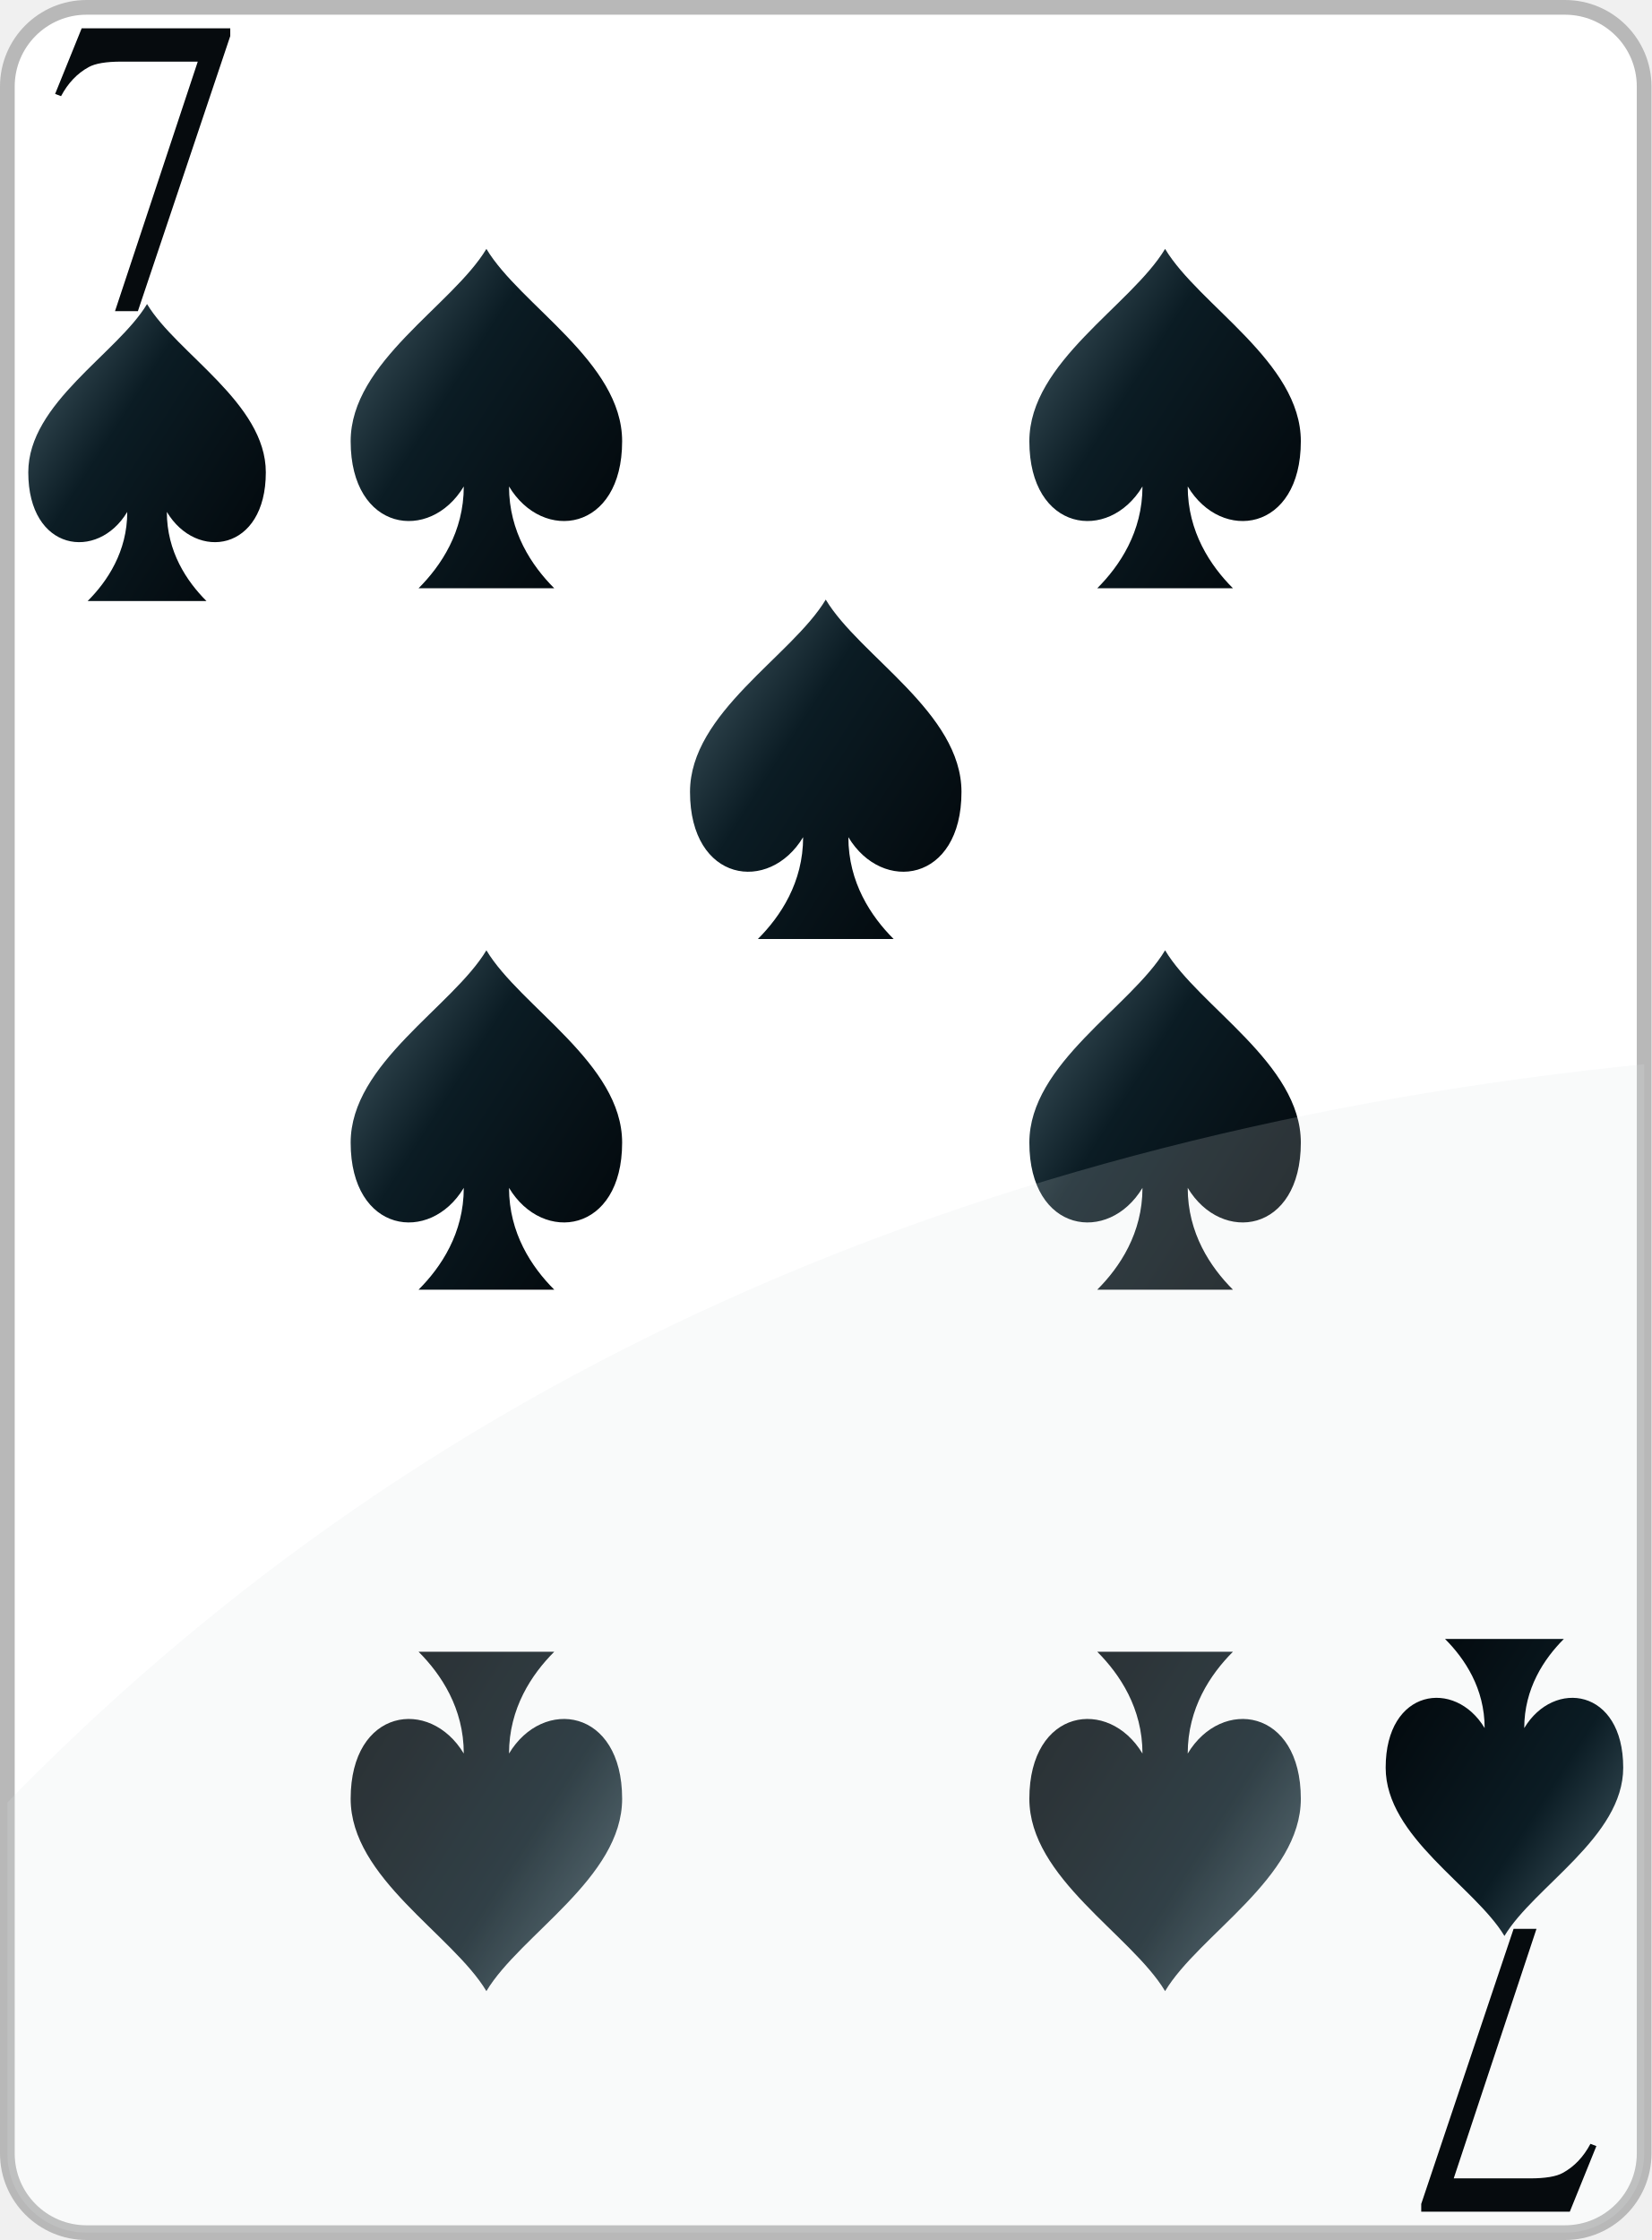
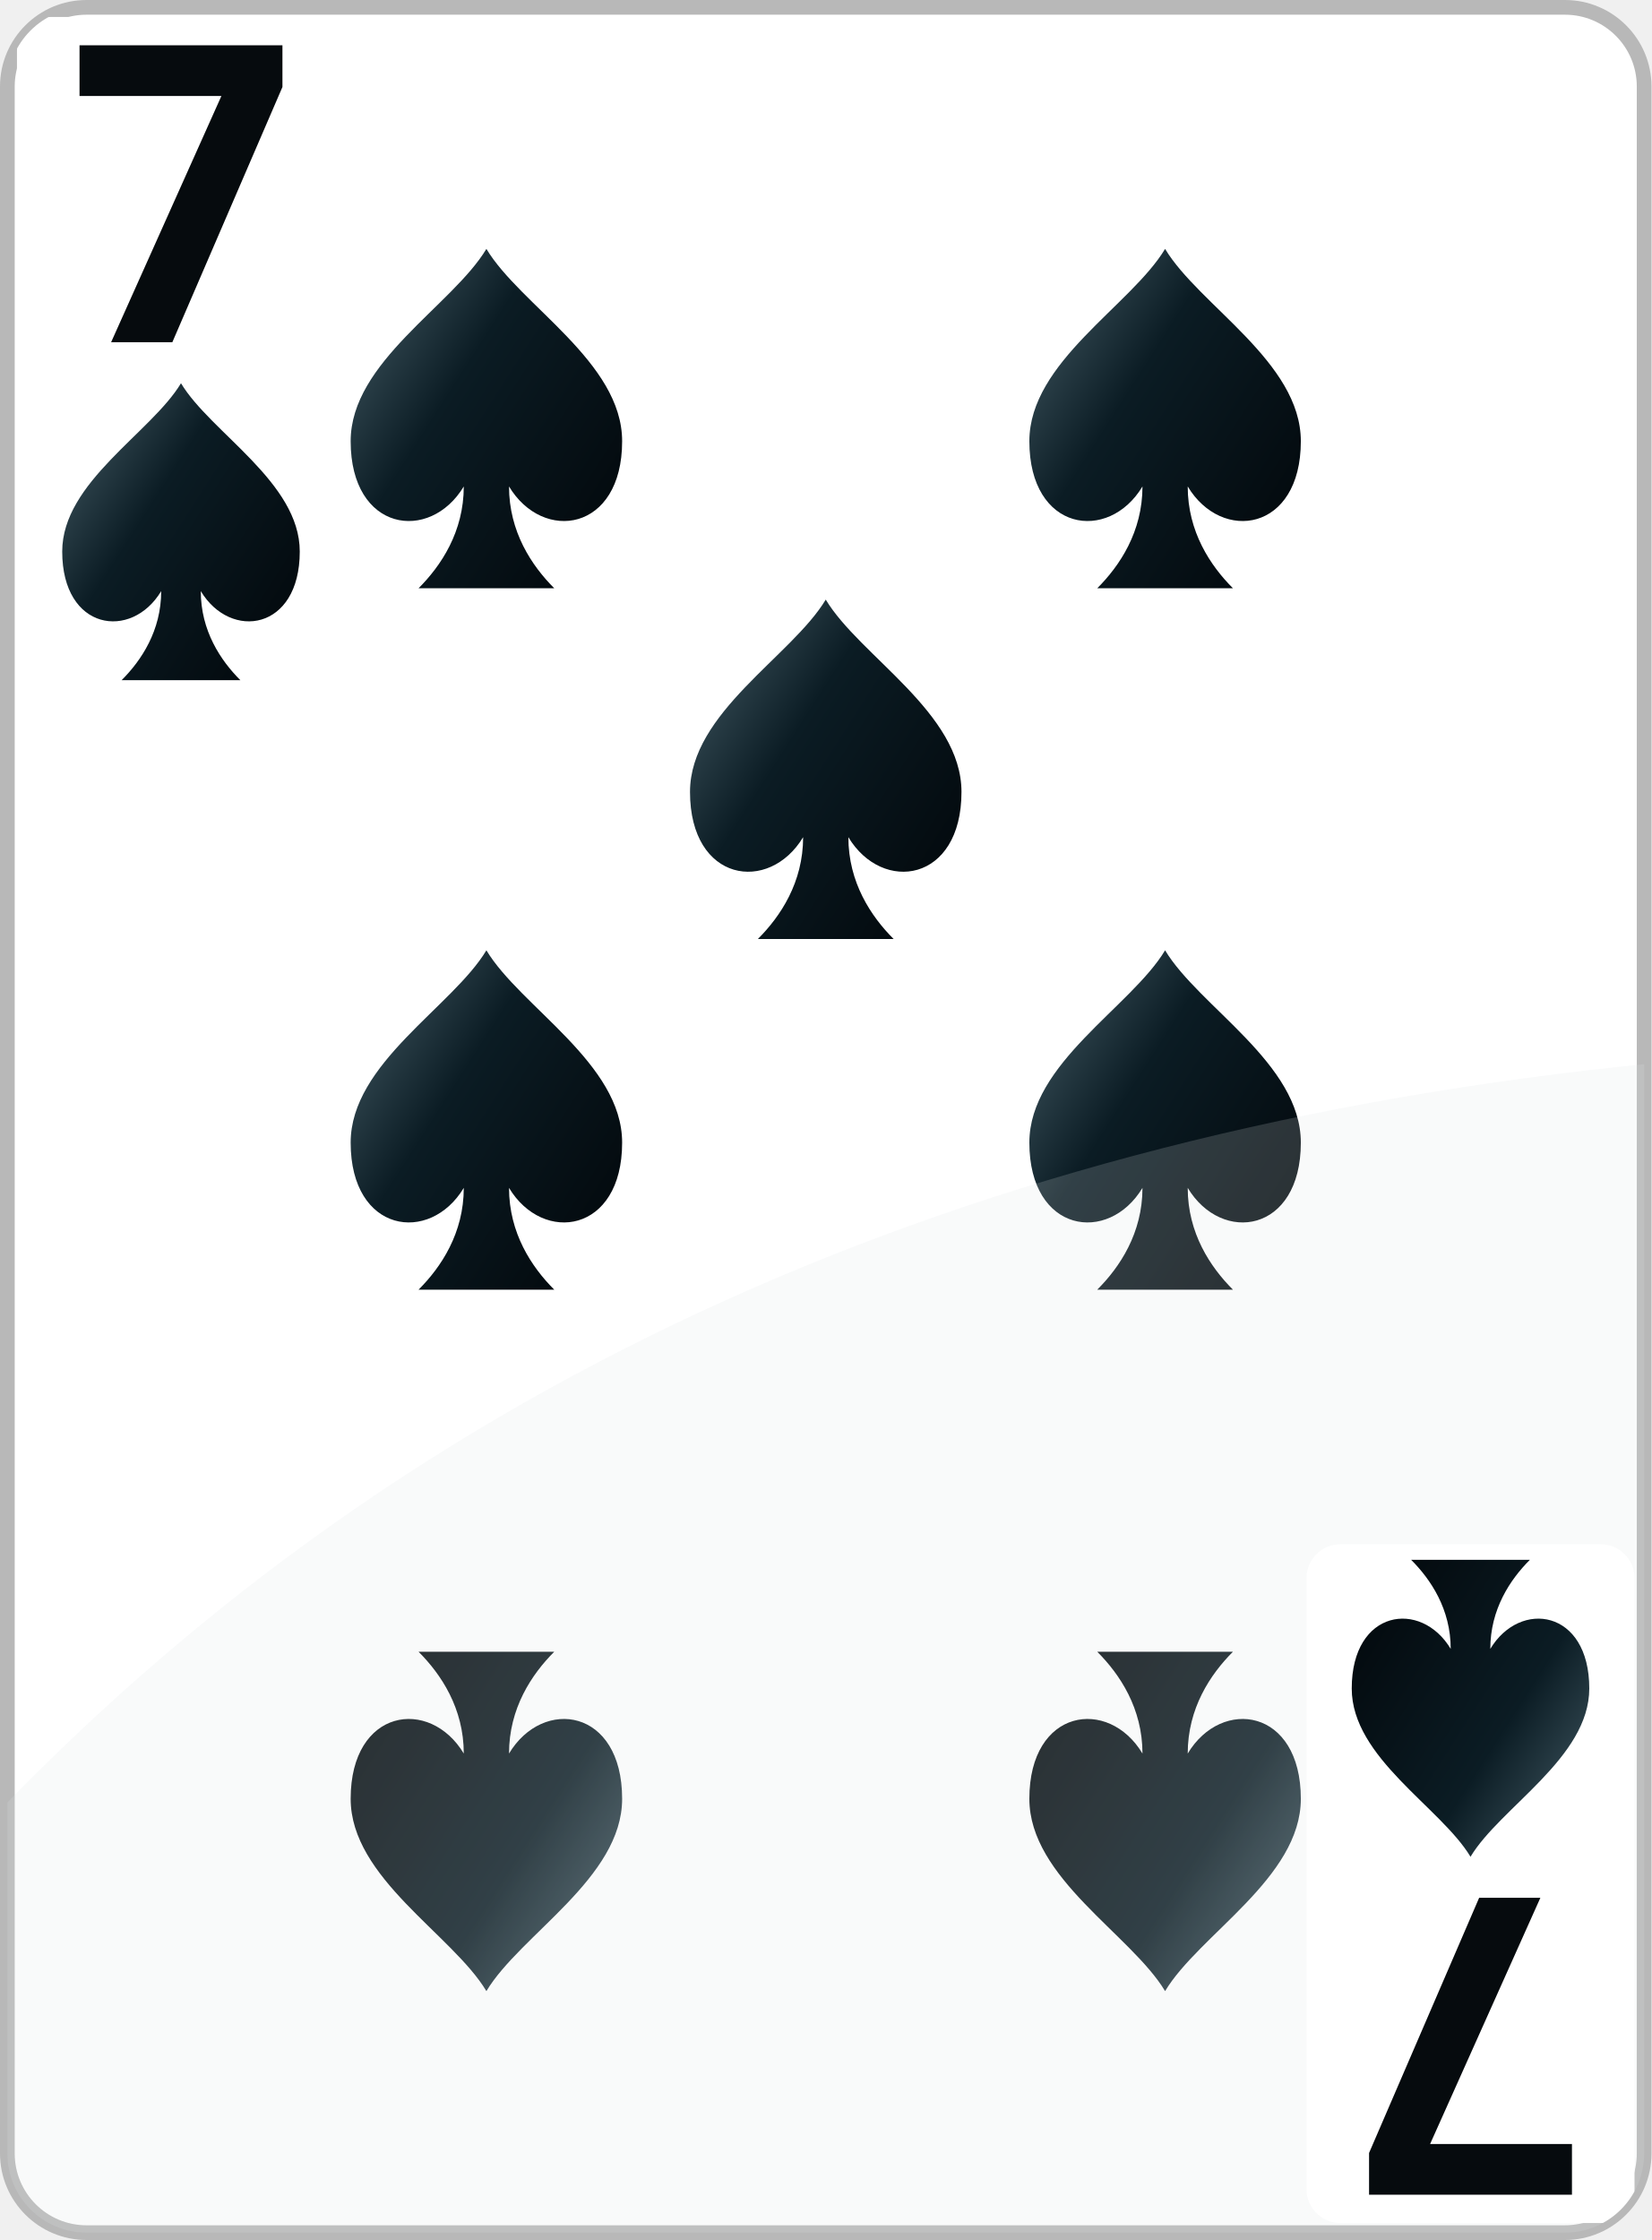
<svg xmlns="http://www.w3.org/2000/svg" xmlns:xlink="http://www.w3.org/1999/xlink" viewBox="0 0 146 198" color="#060b0e">
  <defs>
    <linearGradient id="ink" x1="0" y1="0" x2="1" y2=".8" gradientUnits="objectBoundingBox">
      <stop stop-color="#4a626c" />
      <stop offset=".43" stop-color="#0b1c24" />
      <stop offset="1" stop-color="#03090d" />
    </linearGradient>
    <path id="pip" d="M0-15C-3-10-12-5-12 2C-12 10-5 11-2 6C-2 10-4 13-6 15H6C4 13 2 10 2 6C5 11 12 10 12 2C12-5 3-10 0-15Z" fill="url(#ink)" />
    <clipPath id="card">
      <rect x=".65" y=".65" width="144.7" height="196.7" rx="7" />
    </clipPath>
    <g id="index">
-       <g fill="currentColor" transform="translate(3.5 27) scale(0.01806641 -0.01806641)">
-         <path d="M206 1356H933V1318L481 -28H369L774 1193H401Q288 1193 240 1166Q156 1120 105 1024L76 1035Z" transform="translate(0 0)" />
-       </g>
-       <use xlink:href="#pip" transform="translate(13 40) rotate(0) scale(0.875)" />
+       <rect x="1.5" y="1.5" width="29" height="60" rx="3" fill="#fff" />
+       <svg x="1" y="2" width="30" height="34" viewBox="0 0 32 36">
+         <path fill="currentColor" d="M9.411 30.0 19.81 6.785H6.433V2.0H25.567V5.936L15.185 30.0Z" />
+       </svg>
+       <use xlink:href="#pip" transform="translate(16 47) rotate(0) scale(0.875)" />
    </g>
  </defs>
  <rect x=".65" y=".65" width="144.7" height="196.7" rx="7" fill="#fff" stroke="#b8b8b8" stroke-width="1.3" />
  <g clip-path="url(#card)">
    <use xlink:href="#pip" transform="translate(43 37) rotate(0) scale(1)" />
    <use xlink:href="#pip" transform="translate(103 37) rotate(0) scale(1)" />
    <use xlink:href="#pip" transform="translate(43 161) rotate(180) scale(1)" />
    <use xlink:href="#pip" transform="translate(103 161) rotate(180) scale(1)" />
    <use xlink:href="#pip" transform="translate(43 99) rotate(0) scale(1)" />
    <use xlink:href="#pip" transform="translate(103 99) rotate(0) scale(1)" />
    <use xlink:href="#pip" transform="translate(73 68) rotate(0) scale(1)" />
    <path d="M0 160Q55 103 146 94V198H0Z" fill="#dce2e6" opacity=".18" />
    <use xlink:href="#index" />
    <use xlink:href="#index" transform="rotate(180 73 99)" />
  </g>
</svg>
